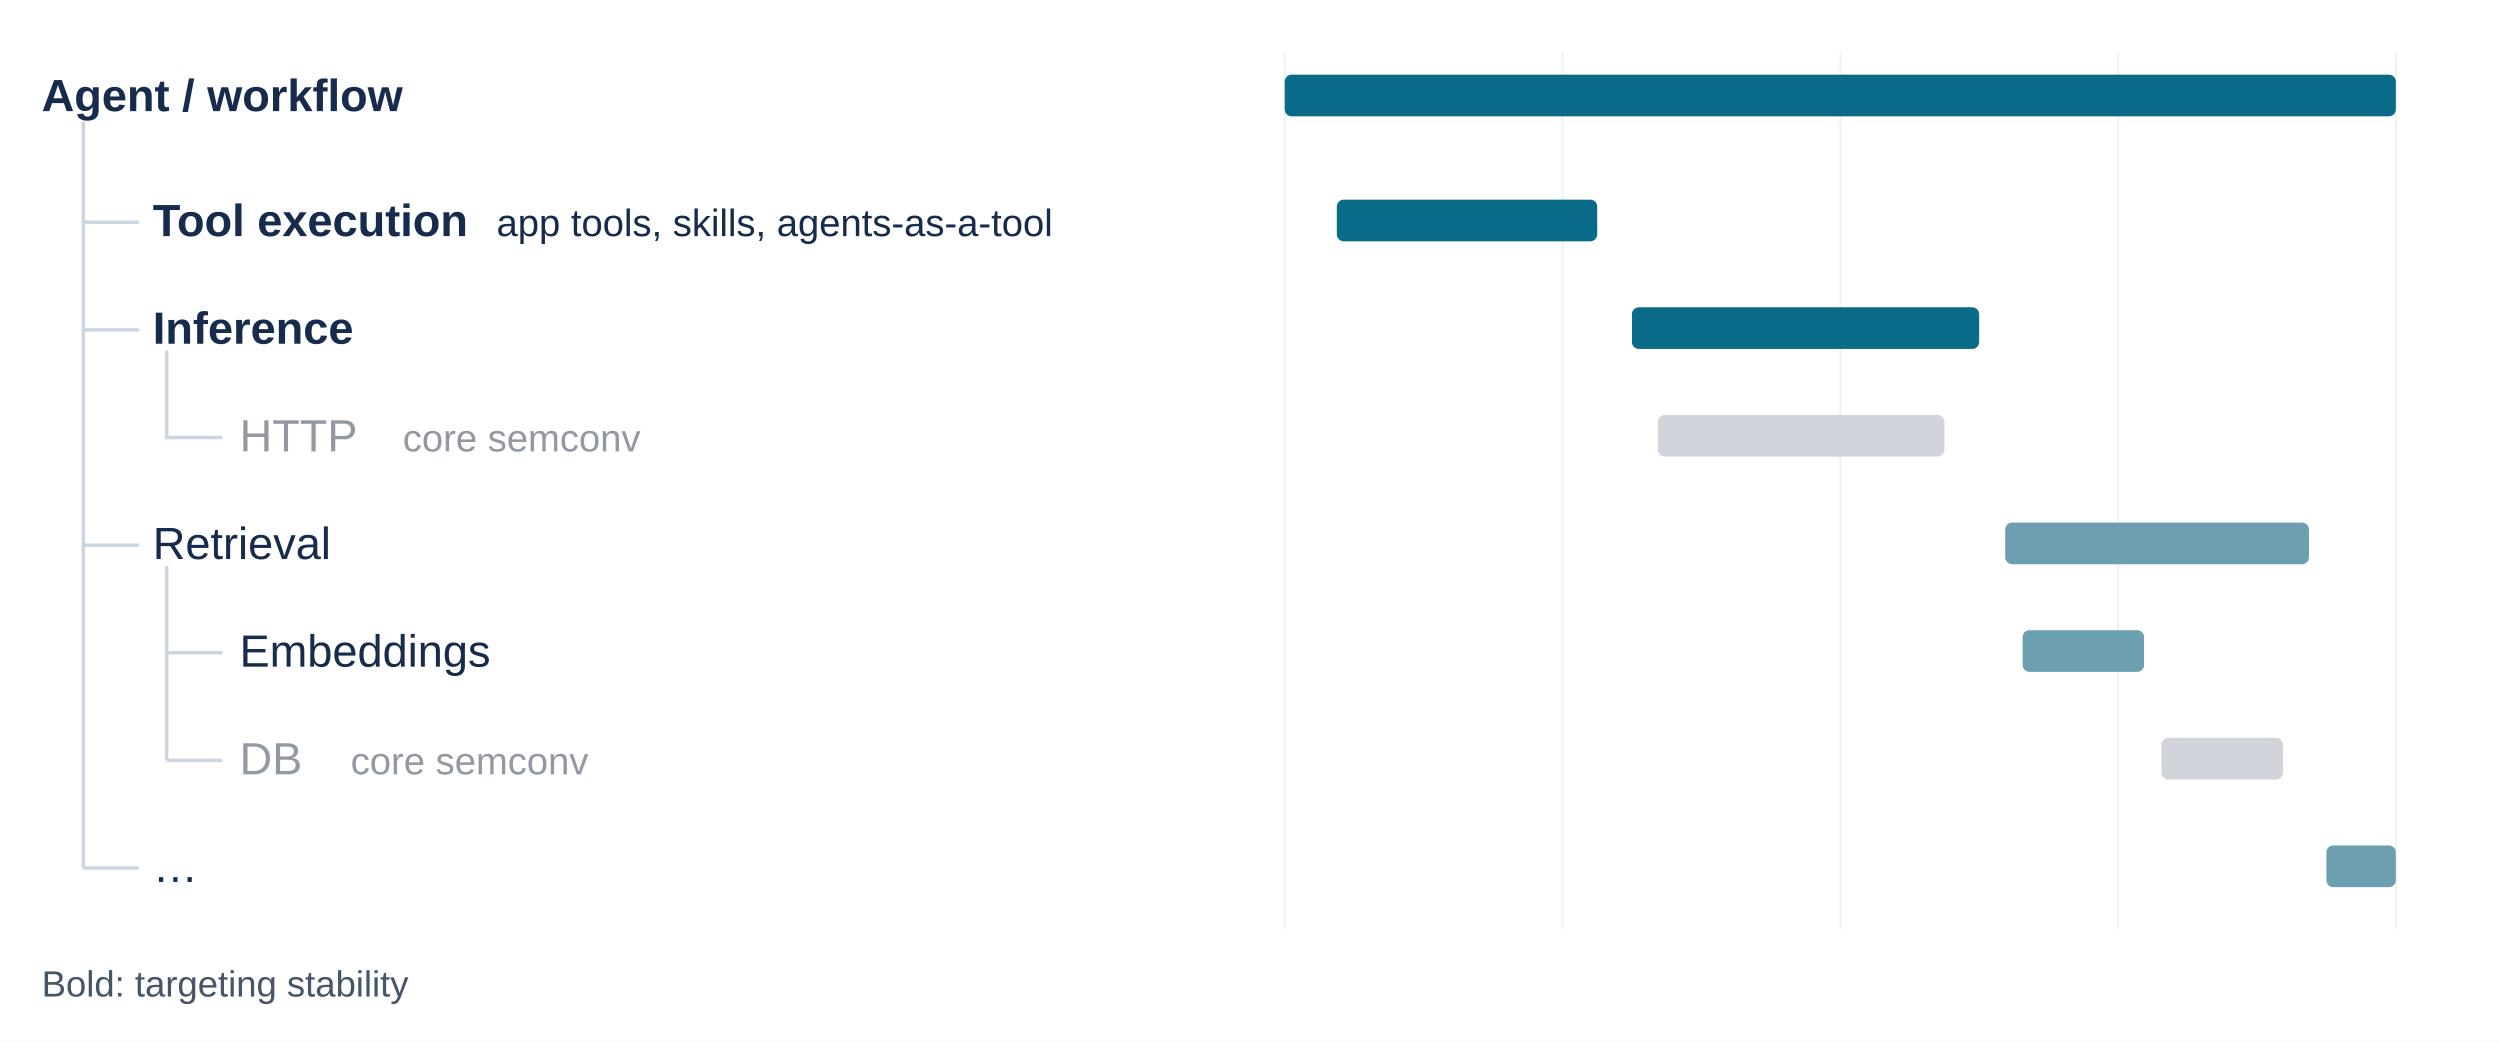
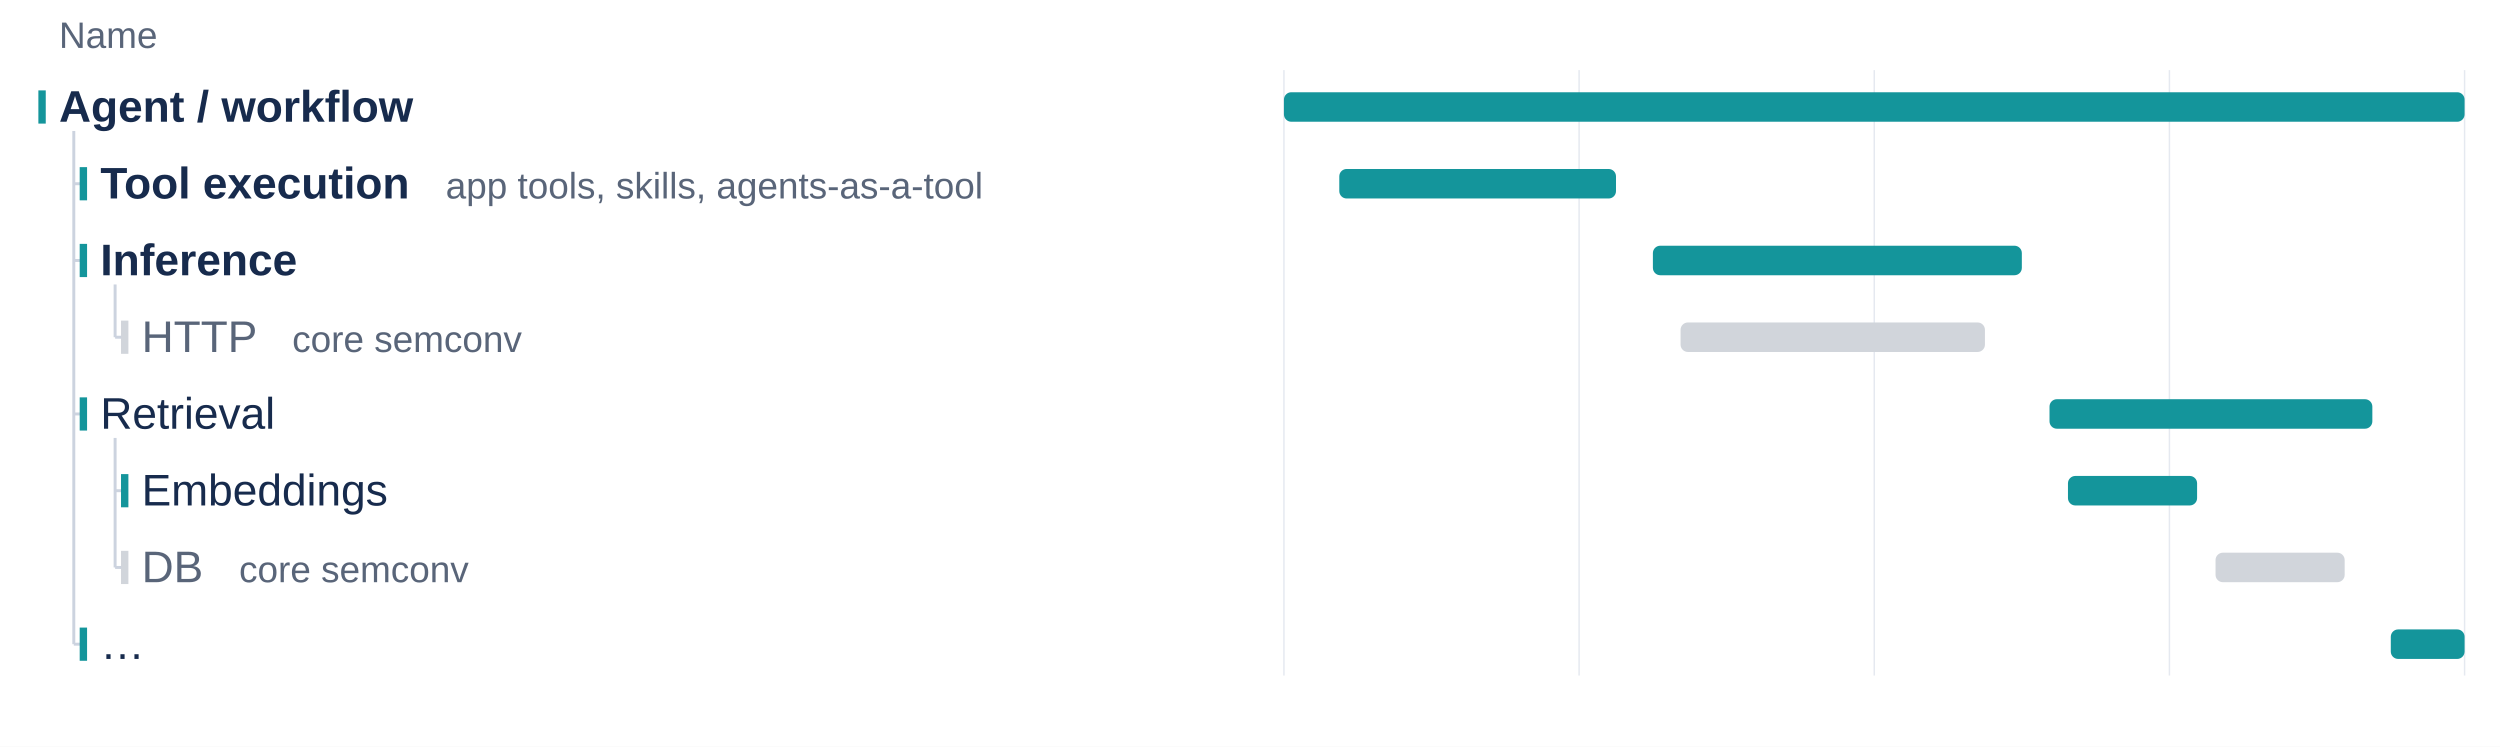
- <svg xmlns="http://www.w3.org/2000/svg" width="1440" height="600" viewBox="0 0 1440 600" role="img" aria-labelledby="title desc">
-   <rect width="1440" height="600" fill="white" />
-   <g stroke="#edf0f3" stroke-width="1">
-     <path d="M740 30V535M900 30V535M1060 30V535M1220 30V535M1380 30V535" />
+ <svg xmlns="http://www.w3.org/2000/svg" width="1694" height="506" viewBox="0 0 1694 506" role="img" aria-labelledby="title desc">
+   <style>
+   text { font-family: Arial, sans-serif; fill: #172b4d; }
+   .span-name { font-size: 24px; }
+   .service { font-size: 22px; }
+   .column-heading { font-size: 20px; fill: #596579; }
+   .span-note { font-size: 20px; fill: #596579; }
+   .core .span-name, .core .span-note { fill: #596579; }
+   .tree { fill: none; stroke: #ccd3df; stroke-width: 2; }
+   .grid { fill: none; stroke: #e5e9f0; }
+ </style>
+   <defs>
+     <marker id="red-arrow" viewBox="0 0 10 10" refX="9" refY="5" markerWidth="7" markerHeight="7" orient="auto">
+       <path d="M0 0L10 5L0 10Z" fill="#c62828" />
+     </marker>
+     <marker id="blue-arrow" viewBox="0 0 10 10" refX="9" refY="5" markerWidth="7" markerHeight="7" orient="auto">
+       <path d="M0 0L10 5L0 10Z" fill="#2563eb" />
+     </marker>
+   </defs>
+   <rect width="1694" height="506" fill="white" />
+   <g id="conventions-panel">
+     <style>#conventions-panel .span-name { font-size: 30px; } #conventions-panel .column-heading, #conventions-panel .span-note { font-size: 25px; }</style>
+     <text x="40" y="32.5" class="column-heading">Name</text>
+     <path class="grid" d="M870 47.5V457.75" />
+     <path class="grid" d="M1070 47.5V457.75" />
+     <path class="grid" d="M1270 47.5V457.75" />
+     <path class="grid" d="M1470 47.5V457.75" />
+     <path class="grid" d="M1670 47.5V457.75" />
+     <path class="tree" data-parent-row="0" d="M50 88.75V436.5 M50 124.5H58 M50 176.5H58 M50 280.5H58 M50 436.5H58" />
+     <path class="tree" data-parent-row="2" d="M78 192.75V228.5 M78 228.5H86" />
+     <path class="tree" data-parent-row="4" d="M78 296.75V384.5 M78 332.5H86 M78 384.5H86" />
+     <g id="conventions-row-0" class="trace-row" data-row="0" data-depth="0" data-parent-row="">
+       <rect class="service-marker" x="26" y="61.25" width="5" height="22.5" fill="#14959b" />
+       <text x="40" y="82.5" font-weight="700" class="span-name">Agent / workflow</text>
+       <rect class="bar illustrative-bar" x="870" y="62.5" width="800" height="20" rx="5" fill="#14959b" data-original-x="740.0" data-original-width="640.0" />
+     </g>
+     <g id="conventions-row-1" class="trace-row" data-row="1" data-depth="1" data-parent-row="0">
+       <rect class="service-marker" x="54" y="113.25" width="5" height="22.5" fill="#14959b" />
+       <text x="68" y="134.5" font-weight="700" class="span-name">Tool execution</text>
+       <text x="302" y="134.5" class="span-note">app tools, skills, agents-as-a-tool</text>
+       <rect class="bar illustrative-bar" x="907.5" y="114.5" width="187.5" height="20" rx="5" fill="#14959b" data-original-x="770.0" data-original-width="150.0" />
+     </g>
+     <g id="conventions-row-2" class="trace-row" data-row="2" data-depth="1" data-parent-row="0">
+       <rect class="service-marker" x="54" y="165.25" width="5" height="22.5" fill="#14959b" />
+       <text x="68" y="186.5" font-weight="700" class="span-name">Inference</text>
+       <rect class="bar illustrative-bar" x="1120" y="166.5" width="250" height="20" rx="5" fill="#14959b" data-original-x="940.0" data-original-width="200.0" />
+     </g>
+     <g id="conventions-row-3" class="trace-row core" data-row="3" data-depth="2" data-parent-row="2">
+       <rect class="service-marker" x="82" y="217.25" width="5" height="22.5" fill="#d1d5db" />
+       <text x="96" y="238.5" class="span-name">HTTP</text>
+       <text x="198" y="238.5" class="span-note">core semconv</text>
+       <rect class="bar illustrative-bar" x="1138.75" y="218.5" width="206.25" height="20" rx="5" fill="#d1d5db" data-original-x="955.0" data-original-width="165.0" />
+     </g>
+     <g id="conventions-row-4" class="trace-row" data-row="4" data-depth="1" data-parent-row="0">
+       <rect class="service-marker" x="54" y="269.25" width="5" height="22.5" fill="#14959b" />
+       <text x="68" y="290.5" class="span-name">Retrieval</text>
+       <rect class="bar illustrative-bar" x="1388.75" y="270.5" width="218.75" height="20" rx="5" fill="#14959b" data-original-x="1155.0" data-original-width="175.0" />
+     </g>
+     <g id="conventions-row-5" class="trace-row" data-row="5" data-depth="2" data-parent-row="4">
+       <rect class="service-marker" x="82" y="321.25" width="5" height="22.5" fill="#14959b" />
+       <text x="96" y="342.5" class="span-name">Embeddings</text>
+       <rect class="bar illustrative-bar" x="1401.25" y="322.5" width="87.5" height="20" rx="5" fill="#14959b" data-original-x="1165.0" data-original-width="70.0" />
+     </g>
+     <g id="conventions-row-6" class="trace-row core" data-row="6" data-depth="2" data-parent-row="4">
+       <rect class="service-marker" x="82" y="373.25" width="5" height="22.5" fill="#d1d5db" />
+       <text x="96" y="394.5" class="span-name">DB</text>
+       <text x="162" y="394.5" class="span-note">core semconv</text>
+       <rect class="bar illustrative-bar" x="1501.25" y="374.5" width="87.5" height="20" rx="5" fill="#d1d5db" data-original-x="1245.0" data-original-width="70.0" />
+     </g>
+     <g id="conventions-row-7" class="trace-row" data-row="7" data-depth="1" data-parent-row="0">
+       <rect class="service-marker" x="54" y="425.25" width="5" height="22.5" fill="#14959b" />
+       <text x="68" y="446.5" class="span-name">…</text>
+       <rect class="bar illustrative-bar" x="1620" y="426.5" width="50" height="20" rx="5" fill="#14959b" data-original-x="1340.0" data-original-width="40.0" />
+     </g>
  </g>
-   <g fill="none" stroke="#cbd5e1" stroke-width="2">
-     <path d="M48 70V500M48 128H80M48 190H80M48 314H80M48 500H80M96 202V252H128M96 326V438M96 376H128M96 438H128" />
-   </g>
-   <g font-family="Arial, sans-serif" font-size="26" fill="#172b4d">
-     <text x="24" y="64" font-weight="700">Agent / workflow</text>
-     <text x="88" y="136" font-weight="700">Tool execution</text>
-     <text x="286" y="136" font-size="22">app tools, skills, agents-as-a-tool</text>
-     <text x="88" y="198" font-weight="700">Inference</text>
-     <text x="138" y="260" fill="#9299a3">HTTP</text>
-     <text x="232" y="260" fill="#9299a3" font-size="22">core semconv</text>
-     <text x="88" y="322">Retrieval</text>
-     <text x="138" y="384">Embeddings</text>
-     <text x="138" y="446" fill="#9299a3">DB</text>
-     <text x="202" y="446" fill="#9299a3" font-size="22">core semconv</text>
-     <text x="88" y="508">…</text>
-   </g>
-   <g rx="4">
-     <rect x="740" y="43" width="640" height="24" rx="4" fill="#096b88" />
-     <rect x="770" y="115" width="150" height="24" rx="4" fill="#096b88" />
-     <rect x="940" y="177" width="200" height="24" rx="4" fill="#096b88" />
-     <rect x="955" y="239" width="165" height="24" rx="4" fill="#d1d5db" />
-     <rect x="1155" y="301" width="175" height="24" rx="4" fill="#6c9faf" />
-     <rect x="1165" y="363" width="70" height="24" rx="4" fill="#6c9faf" />
-     <rect x="1245" y="425" width="70" height="24" rx="4" fill="#d1d5db" />
-     <rect x="1340" y="487" width="40" height="24" rx="4" fill="#6c9faf" />
-   </g>
-   <text x="24" y="574" font-family="Arial, sans-serif" font-size="21" fill="#475569">Bold: targeting stability</text>
</svg>
